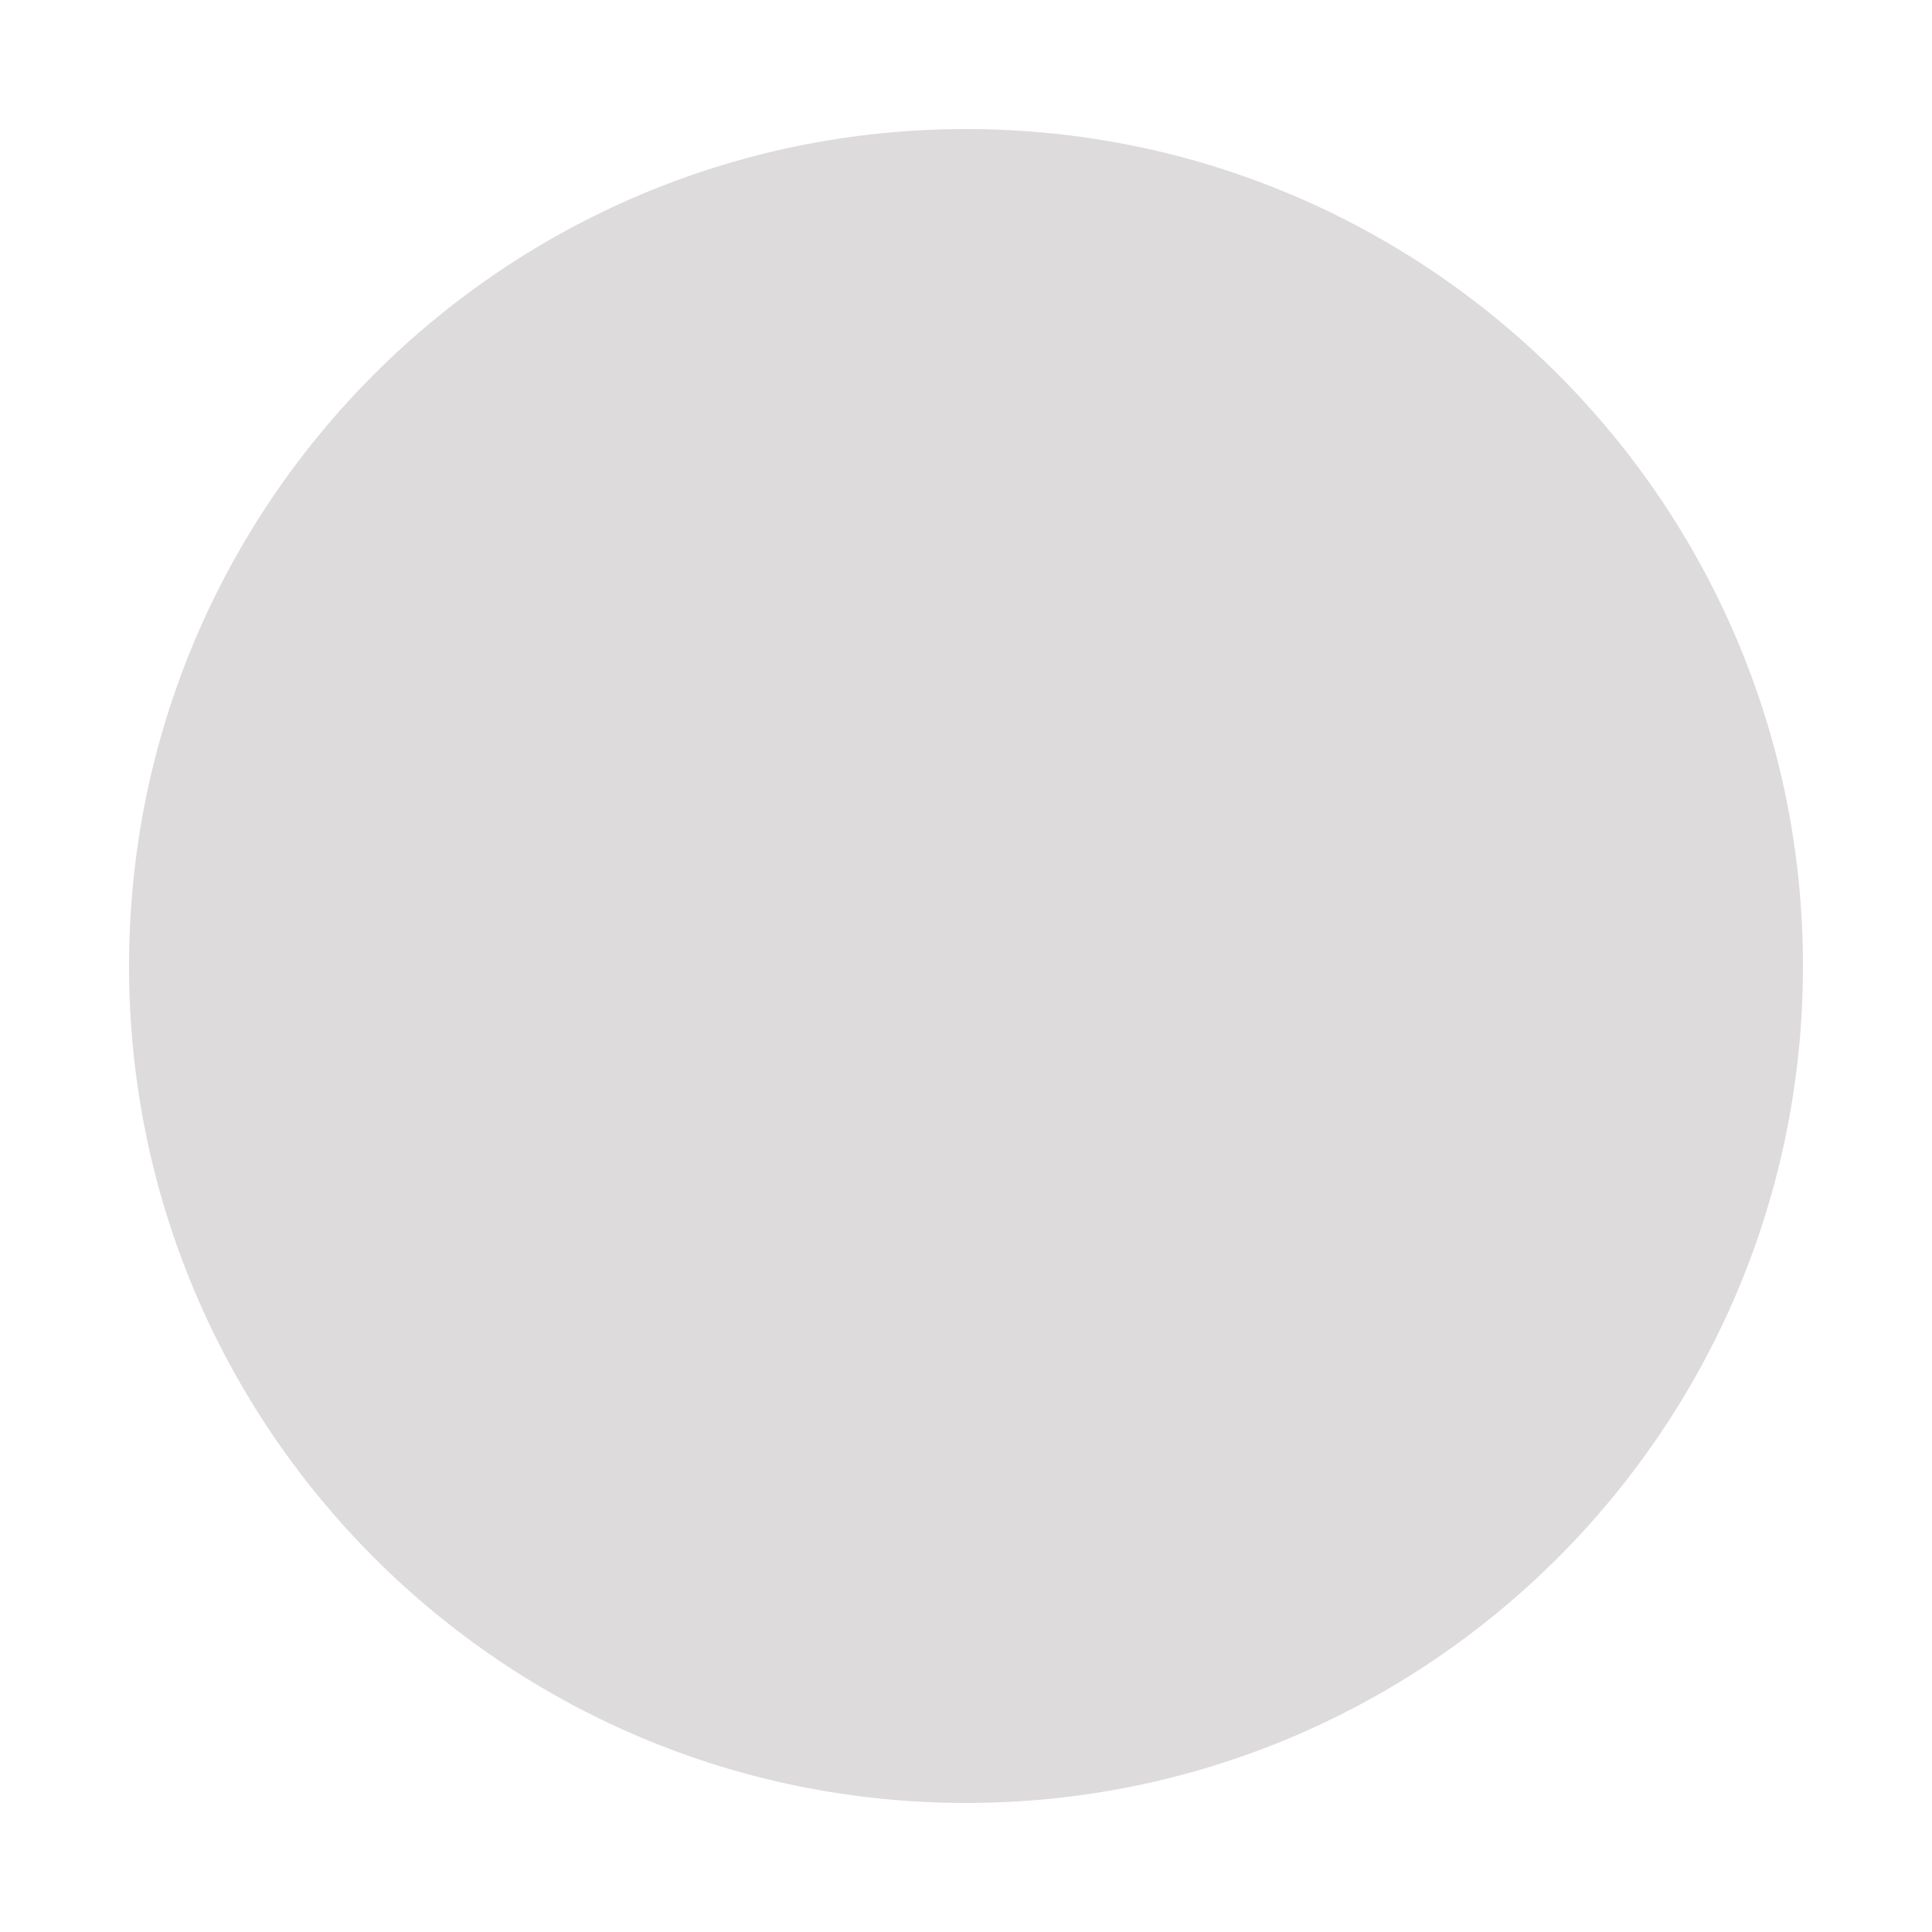
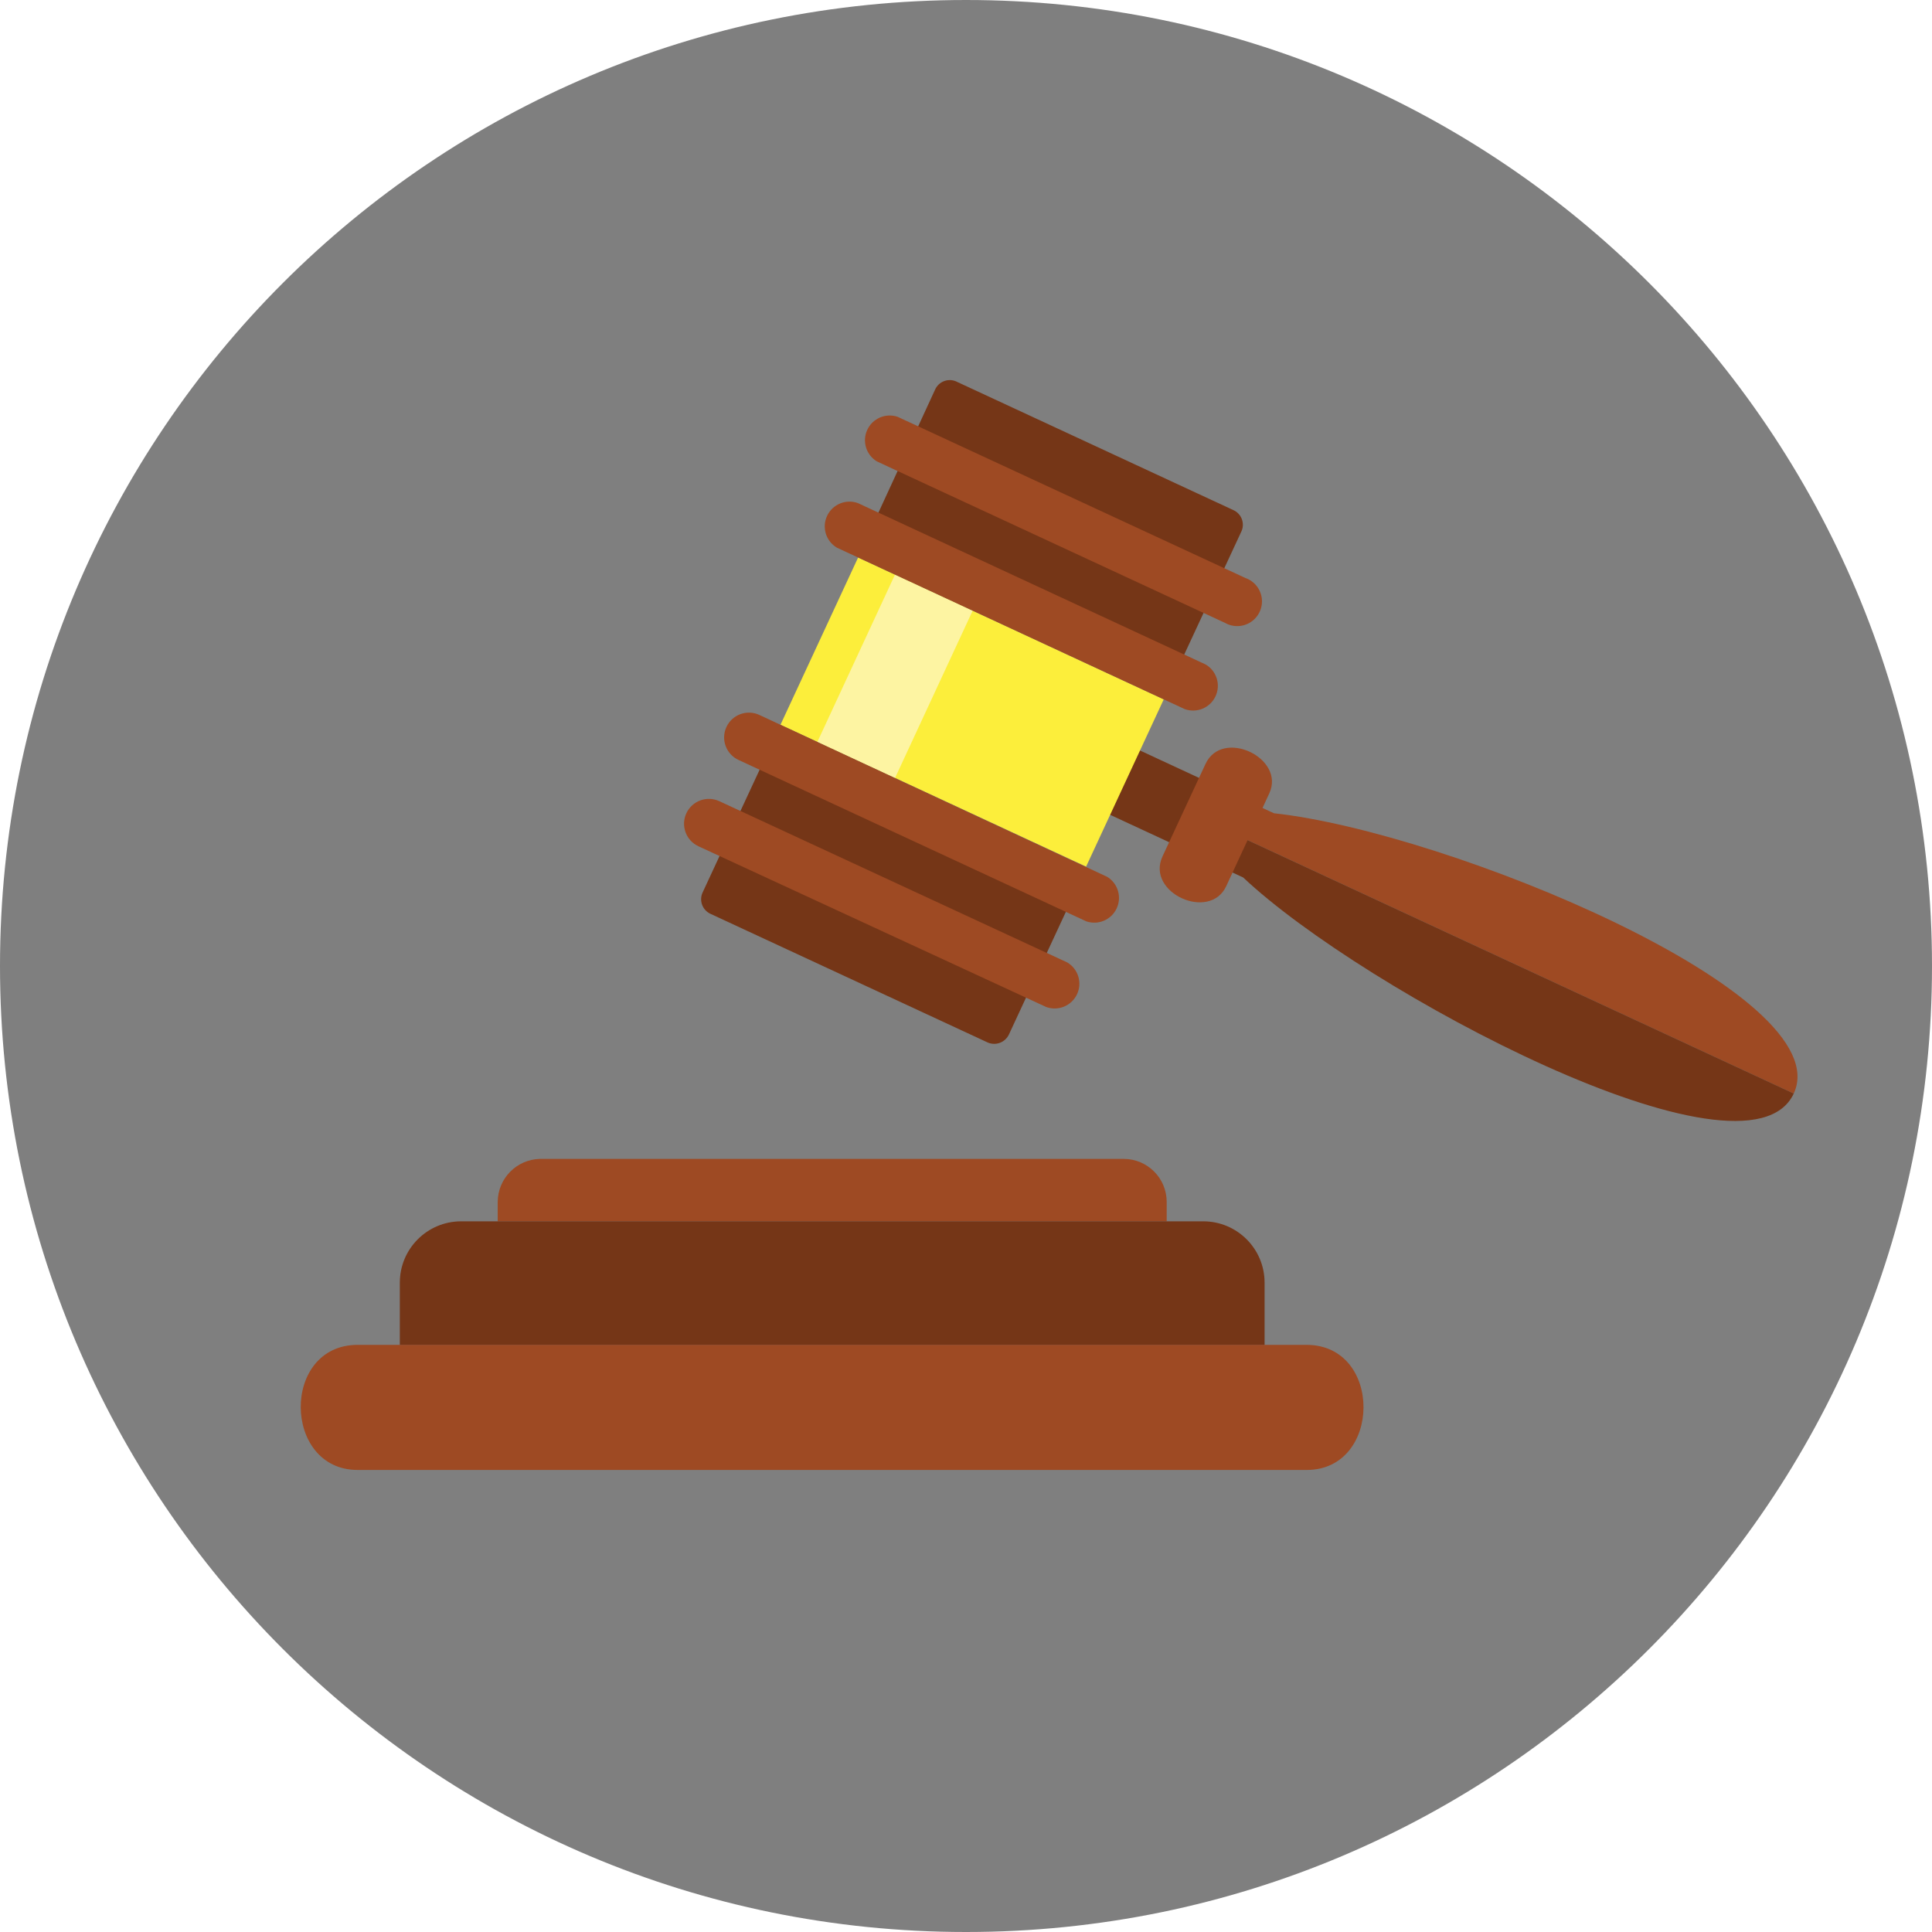
- <svg xmlns="http://www.w3.org/2000/svg" id="Capa_1" data-name="Capa 1" viewBox="0 0 100 100">
+ <svg xmlns="http://www.w3.org/2000/svg" id="Capa_1" data-name="Capa 1" viewBox="0 0 86.64 86.64">
  <defs>
-     <style>.cls-1{fill:#dddbdb;}</style>
+     <style>.cls-1{opacity:0.5;}.cls-2{fill:#9e4a23;}.cls-3{fill:#753617;}.cls-4{fill:#fcee3b;}.cls-5{fill:#fdf4a2;}</style>
  </defs>
-   <circle class="cls-1" cx="50" cy="50" r="43.32" />
+   <circle class="cls-1" cx="43.32" cy="43.32" r="43.32" />
+   <path class="cls-2" d="M59,61.45v-.87a1.93,1.93,0,0,0-1.93-1.93H30.89A1.94,1.94,0,0,0,29,60.58v.87Z" transform="translate(-6.68 -6.68)" />
+   <path class="cls-3" d="M63.39,67V64.2a2.75,2.75,0,0,0-2.75-2.75H27.35a2.75,2.75,0,0,0-2.74,2.75V67Z" transform="translate(-6.68 -6.68)" />
+   <path class="cls-2" d="M65.28,72.6H22.72c-3.37,0-3.44-5.61,0-5.61H65.28C68.7,67,68.65,72.6,65.28,72.6Z" transform="translate(-6.68 -6.68)" />
+   <path class="cls-2" d="M62.38,42.49l-.67,1.44L87.12,55.72C89.19,51.26,71.63,44,63.81,43.15Z" transform="translate(-6.68 -6.68)" />
+   <path class="cls-3" d="M61.71,43.93,61,45.37l1.43.66C67.8,51.1,85,60.27,87.12,55.72Z" transform="translate(-6.68 -6.68)" />
+   <rect class="cls-3" x="57.16" y="39.82" width="3.18" height="5.43" transform="translate(-11.24 71.24) rotate(-65.11)" />
+   <path class="cls-2" d="M63.6,42.26l-1.93,4.16c-.74,1.59-3.61.3-2.86-1.33l1.93-4.15C61.49,39.32,64.34,40.67,63.6,42.26Z" transform="translate(-6.68 -6.68)" />
+   <rect class="cls-4" x="46.14" y="31.05" width="8.27" height="15.11" transform="translate(-12.59 61.28) rotate(-65.1)" />
+   <rect class="cls-5" x="42.68" y="35.09" width="8.27" height="3.84" transform="translate(-13.14 57.22) rotate(-65.11)" />
+   <path class="cls-3" d="M62,29.56,49.61,23.81a.72.72,0,0,0-1,.35L45.46,31l13.71,6.36,3.19-6.87A.72.72,0,0,0,62,29.56Z" transform="translate(-6.68 -6.68)" />
+   <path class="cls-2" d="M59.81,38.48l-15.6-7.24a1.11,1.11,0,0,1,.94-2l15.6,7.24A1.11,1.11,0,0,1,59.81,38.48Z" transform="translate(-6.68 -6.68)" />
+   <path class="cls-2" d="M61.61,34.61,46,27.37a1.11,1.11,0,0,1,.93-2l15.6,7.23A1.11,1.11,0,1,1,61.61,34.61Z" transform="translate(-6.68 -6.68)" />
+   <path class="cls-3" d="M38.54,47.66l12.39,5.75a.73.73,0,0,0,1-.35l3.19-6.87L41.38,39.83,38.19,46.7A.72.72,0,0,0,38.54,47.66Z" transform="translate(-6.68 -6.68)" />
+   <path class="cls-2" d="M40.73,38.74,56.33,46a1.11,1.11,0,0,1-.93,2L39.8,40.76A1.11,1.11,0,0,1,40.73,38.74Z" transform="translate(-6.68 -6.68)" />
+   <path class="cls-2" d="M38.94,42.61l15.6,7.23a1.11,1.11,0,0,1-.94,2L38,44.63A1.11,1.11,0,0,1,38.94,42.61Z" transform="translate(-6.68 -6.68)" />
</svg>
